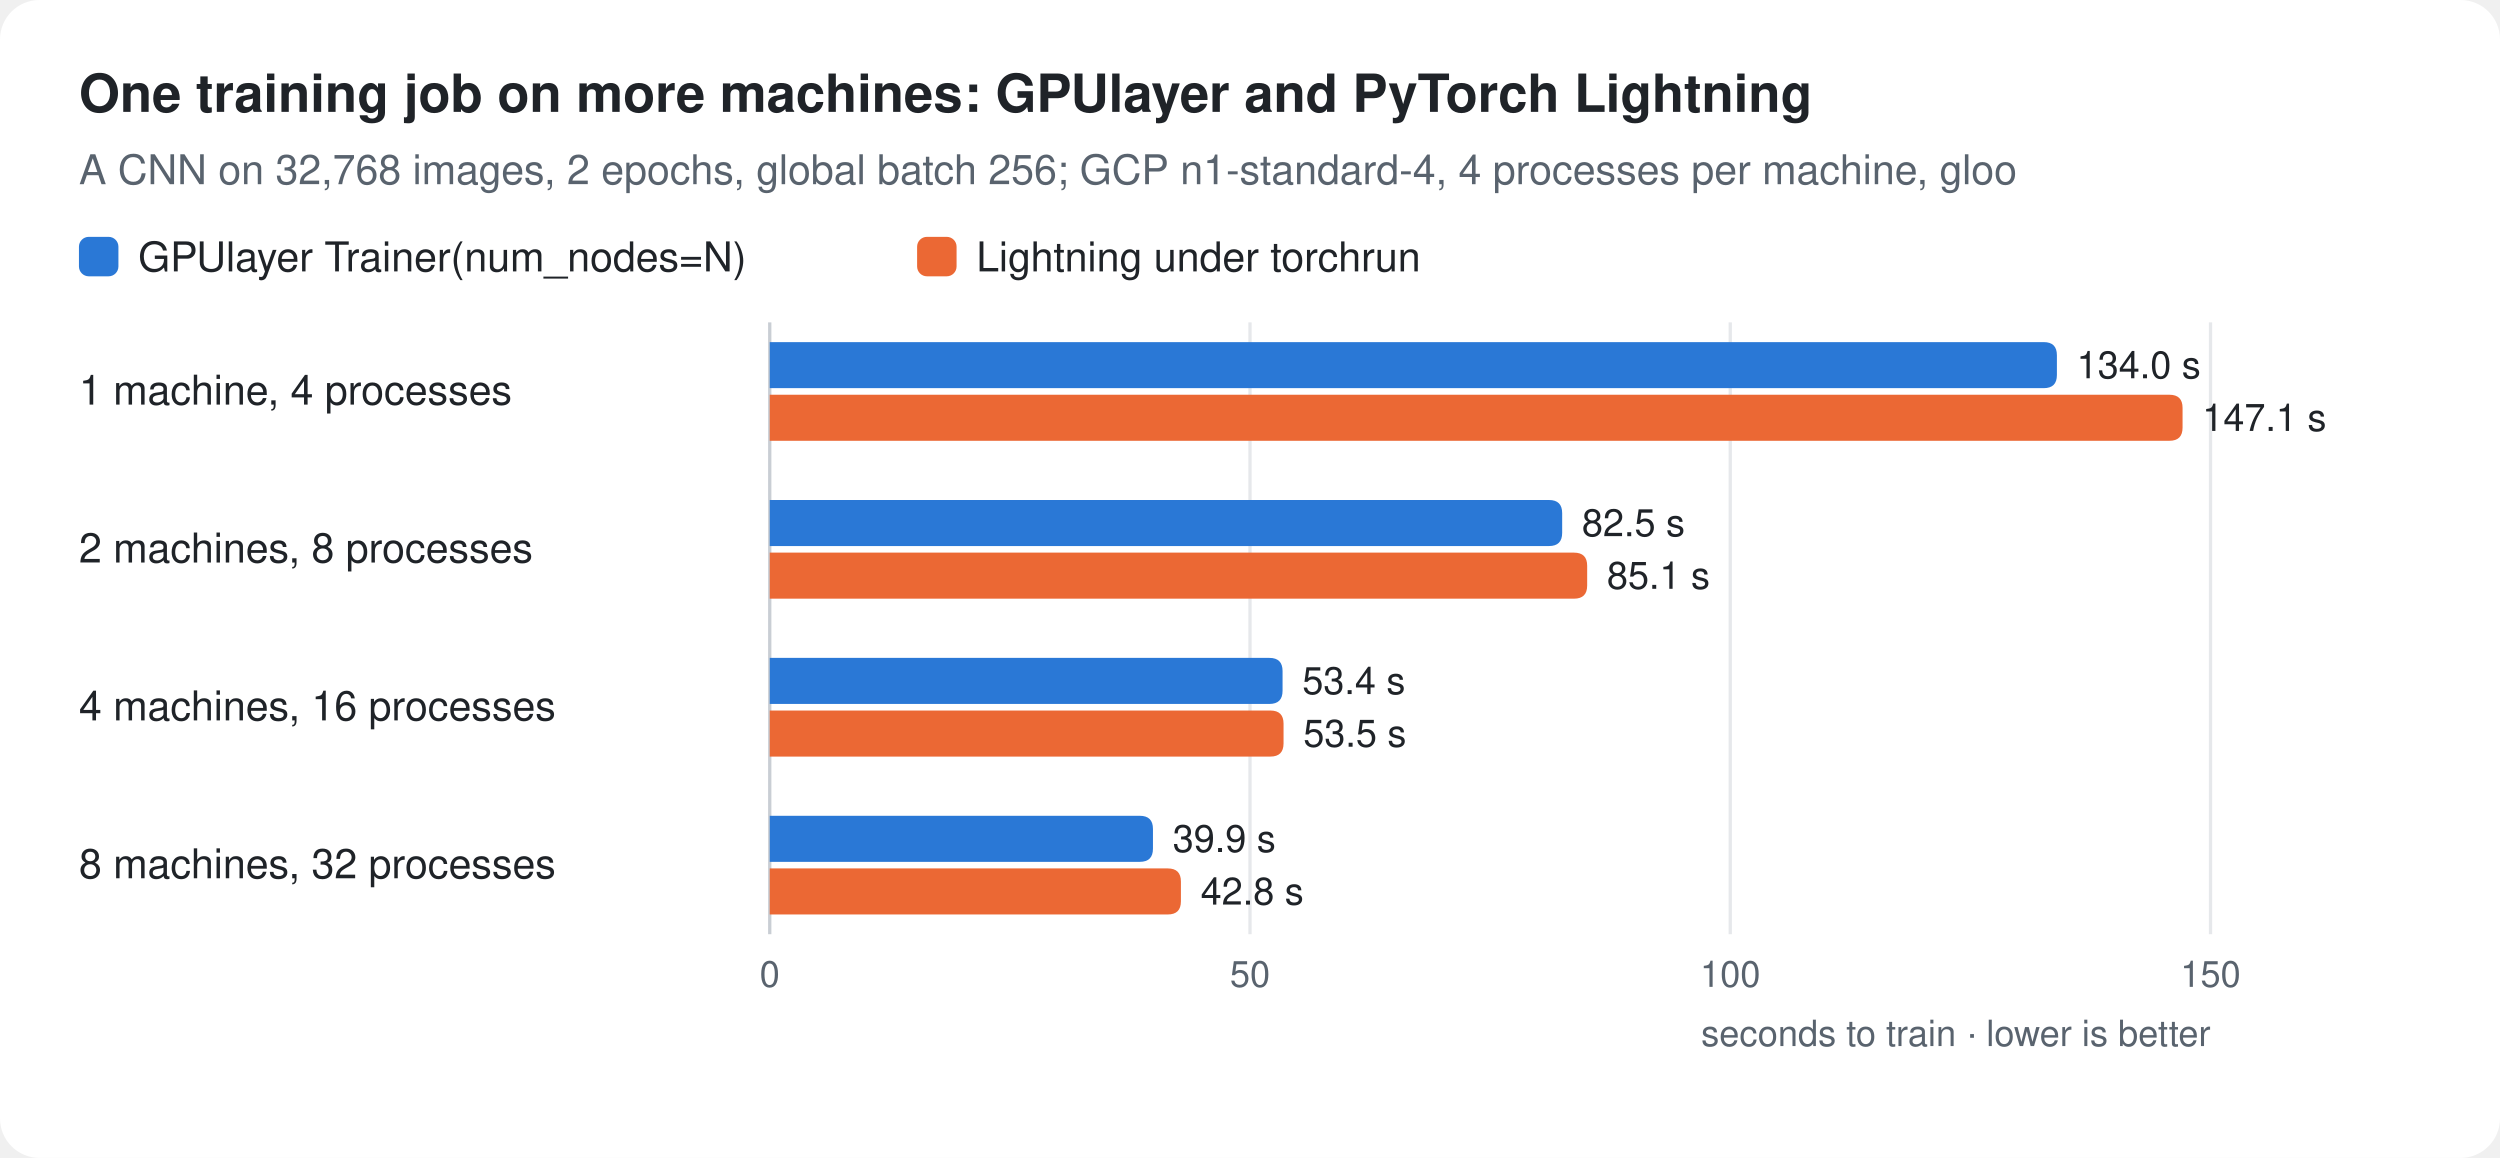
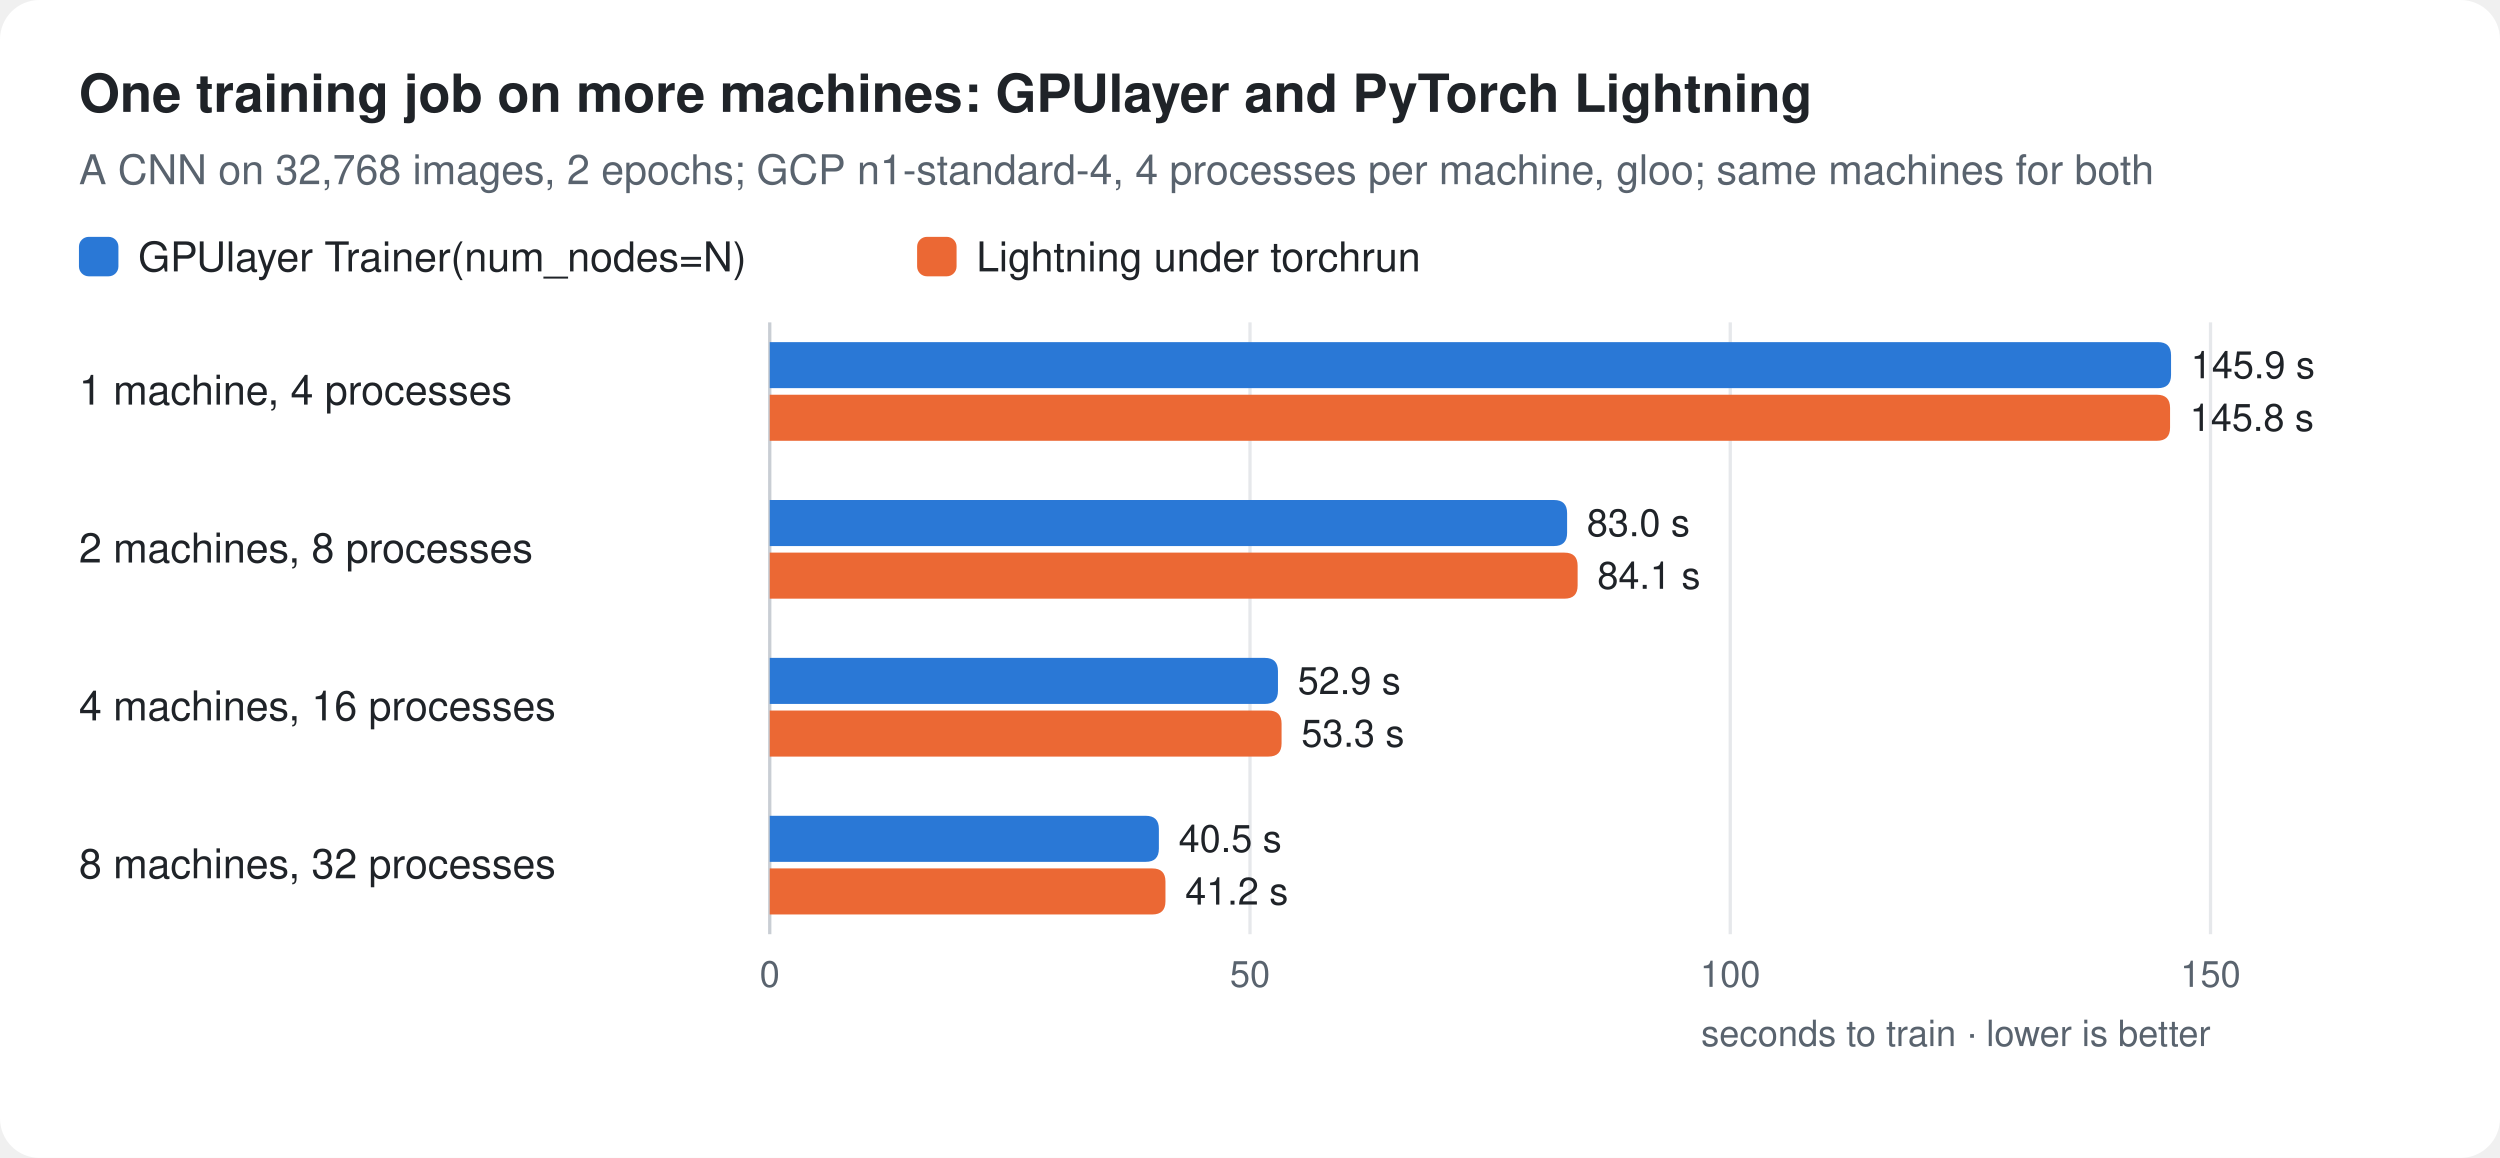
- <svg xmlns="http://www.w3.org/2000/svg" viewBox="0 0 760 352" width="760" height="352" role="img" aria-label="One training job on more machines: GPUlayer and PyTorch Lightning: A CNN on 32,768 images, 2 epochs, global batch 256; GCP n1-standard-4, 4 processes per machine, gloo">
+ <svg xmlns="http://www.w3.org/2000/svg" viewBox="0 0 760 352" width="760" height="352" role="img" aria-label="One training job on more machines: GPUlayer and PyTorch Lightning: A CNN on 32,768 images, 2 epochs; GCP n1-standard-4, 4 processes per machine, gloo; same machines for both">
  <rect width="760" height="352" rx="12" fill="#ffffff" />
  <text x="24.0" y="34.0" font-family="-apple-system, 'Segoe UI', Helvetica, Arial, sans-serif" font-size="16" font-weight="600" fill="#1f2328" text-anchor="start">One training job on more machines: GPUlayer and PyTorch Lightning</text>
-   <text x="24.0" y="56.0" font-family="-apple-system, 'Segoe UI', Helvetica, Arial, sans-serif" font-size="12.5" font-weight="400" fill="#59636e" text-anchor="start">A CNN on 32,768 images, 2 epochs, global batch 256; GCP n1-standard-4, 4 processes per machine, gloo</text>
+   <text x="24.0" y="56.0" font-family="-apple-system, 'Segoe UI', Helvetica, Arial, sans-serif" font-size="12.5" font-weight="400" fill="#59636e" text-anchor="start">A CNN on 32,768 images, 2 epochs; GCP n1-standard-4, 4 processes per machine, gloo; same machines for both</text>
  <rect x="24" y="72" width="12" height="12" rx="3" fill="#2a78d6" />
  <text x="42.0" y="82.5" font-family="-apple-system, 'Segoe UI', Helvetica, Arial, sans-serif" font-size="12.5" font-weight="400" fill="#1f2328" text-anchor="start">GPUlayer Trainer(num_nodes=N)</text>
  <rect x="278.8" y="72" width="12" height="12" rx="3" fill="#eb6834" />
  <text x="296.8" y="82.5" font-family="-apple-system, 'Segoe UI', Helvetica, Arial, sans-serif" font-size="12.5" font-weight="400" fill="#1f2328" text-anchor="start">Lightning under torchrun</text>
  <line x1="234.0" y1="98" x2="234.0" y2="284" stroke="#c9ced4" stroke-width="1" />
  <text x="234.0" y="300.0" font-family="-apple-system, 'Segoe UI', Helvetica, Arial, sans-serif" font-size="11" font-weight="400" fill="#59636e" text-anchor="middle">0</text>
  <line x1="380.0" y1="98" x2="380.0" y2="284" stroke="#e6e8eb" stroke-width="1" />
  <text x="380.0" y="300.0" font-family="-apple-system, 'Segoe UI', Helvetica, Arial, sans-serif" font-size="11" font-weight="400" fill="#59636e" text-anchor="middle">50</text>
  <line x1="526.0" y1="98" x2="526.0" y2="284" stroke="#e6e8eb" stroke-width="1" />
  <text x="526.0" y="300.0" font-family="-apple-system, 'Segoe UI', Helvetica, Arial, sans-serif" font-size="11" font-weight="400" fill="#59636e" text-anchor="middle">100</text>
  <line x1="672.0" y1="98" x2="672.0" y2="284" stroke="#e6e8eb" stroke-width="1" />
  <text x="672.0" y="300.0" font-family="-apple-system, 'Segoe UI', Helvetica, Arial, sans-serif" font-size="11" font-weight="400" fill="#59636e" text-anchor="middle">150</text>
  <text x="672.0" y="318.0" font-family="-apple-system, 'Segoe UI', Helvetica, Arial, sans-serif" font-size="11" font-weight="400" fill="#59636e" text-anchor="end">seconds to train · lower is better</text>
  <text x="24.0" y="123.0" font-family="-apple-system, 'Segoe UI', Helvetica, Arial, sans-serif" font-size="12.5" font-weight="400" fill="#1f2328" text-anchor="start">1 machine, 4 processes</text>
-   <path d="M234.0 104.0H621.3Q625.3 104.0 625.3 108.0V114.0Q625.3 118.0 621.3 118.0H234.0Z" fill="#2a78d6" />
-   <text x="631.3" y="115.0" font-family="-apple-system, 'Segoe UI', Helvetica, Arial, sans-serif" font-size="11.5" font-weight="400" fill="#1f2328" text-anchor="start">134.0 s</text>
-   <path d="M234.0 120.0H659.5Q663.5 120.0 663.5 124.0V130.0Q663.5 134.0 659.5 134.0H234.0Z" fill="#eb6834" />
-   <text x="669.5" y="131.0" font-family="-apple-system, 'Segoe UI', Helvetica, Arial, sans-serif" font-size="11.5" font-weight="400" fill="#1f2328" text-anchor="start">147.1 s</text>
+   <path d="M234.0 104.0H656.0Q660.0 104.0 660.0 108.0V114.0Q660.0 118.0 656.0 118.0H234.0Z" fill="#2a78d6" />
+   <text x="666.0" y="115.0" font-family="-apple-system, 'Segoe UI', Helvetica, Arial, sans-serif" font-size="11.5" font-weight="400" fill="#1f2328" text-anchor="start">145.9 s</text>
+   <path d="M234.0 120.0H655.7Q659.7 120.0 659.7 124.0V130.0Q659.7 134.0 655.7 134.0H234.0Z" fill="#eb6834" />
+   <text x="665.7" y="131.0" font-family="-apple-system, 'Segoe UI', Helvetica, Arial, sans-serif" font-size="11.5" font-weight="400" fill="#1f2328" text-anchor="start">145.8 s</text>
  <text x="24.0" y="171.0" font-family="-apple-system, 'Segoe UI', Helvetica, Arial, sans-serif" font-size="12.5" font-weight="400" fill="#1f2328" text-anchor="start">2 machines, 8 processes</text>
-   <path d="M234.0 152.0H470.9Q474.9 152.0 474.9 156.0V162.0Q474.9 166.0 470.9 166.0H234.0Z" fill="#2a78d6" />
-   <text x="480.9" y="163.0" font-family="-apple-system, 'Segoe UI', Helvetica, Arial, sans-serif" font-size="11.5" font-weight="400" fill="#1f2328" text-anchor="start">82.5 s</text>
-   <path d="M234.0 168.0H478.5Q482.5 168.0 482.5 172.0V178.0Q482.5 182.0 478.5 182.0H234.0Z" fill="#eb6834" />
-   <text x="488.5" y="179.0" font-family="-apple-system, 'Segoe UI', Helvetica, Arial, sans-serif" font-size="11.5" font-weight="400" fill="#1f2328" text-anchor="start">85.1 s</text>
+   <path d="M234.0 152.0H472.4Q476.4 152.0 476.4 156.0V162.0Q476.4 166.0 472.4 166.0H234.0Z" fill="#2a78d6" />
+   <text x="482.4" y="163.0" font-family="-apple-system, 'Segoe UI', Helvetica, Arial, sans-serif" font-size="11.5" font-weight="400" fill="#1f2328" text-anchor="start">83.0 s</text>
+   <path d="M234.0 168.0H475.6Q479.6 168.0 479.6 172.0V178.0Q479.6 182.0 475.6 182.0H234.0Z" fill="#eb6834" />
+   <text x="485.6" y="179.0" font-family="-apple-system, 'Segoe UI', Helvetica, Arial, sans-serif" font-size="11.5" font-weight="400" fill="#1f2328" text-anchor="start">84.1 s</text>
  <text x="24.0" y="219.0" font-family="-apple-system, 'Segoe UI', Helvetica, Arial, sans-serif" font-size="12.5" font-weight="400" fill="#1f2328" text-anchor="start">4 machines, 16 processes</text>
-   <path d="M234.0 200.0H385.9Q389.9 200.0 389.9 204.0V210.0Q389.9 214.0 385.9 214.0H234.0Z" fill="#2a78d6" />
-   <text x="395.9" y="211.0" font-family="-apple-system, 'Segoe UI', Helvetica, Arial, sans-serif" font-size="11.5" font-weight="400" fill="#1f2328" text-anchor="start">53.4 s</text>
-   <path d="M234.0 216.0H386.2Q390.2 216.0 390.2 220.0V226.0Q390.2 230.0 386.2 230.0H234.0Z" fill="#eb6834" />
-   <text x="396.2" y="227.0" font-family="-apple-system, 'Segoe UI', Helvetica, Arial, sans-serif" font-size="11.5" font-weight="400" fill="#1f2328" text-anchor="start">53.5 s</text>
+   <path d="M234.0 200.0H384.5Q388.5 200.0 388.5 204.0V210.0Q388.5 214.0 384.5 214.0H234.0Z" fill="#2a78d6" />
+   <text x="394.5" y="211.0" font-family="-apple-system, 'Segoe UI', Helvetica, Arial, sans-serif" font-size="11.5" font-weight="400" fill="#1f2328" text-anchor="start">52.9 s</text>
+   <path d="M234.0 216.0H385.6Q389.6 216.0 389.6 220.0V226.0Q389.6 230.0 385.6 230.0H234.0Z" fill="#eb6834" />
+   <text x="395.6" y="227.0" font-family="-apple-system, 'Segoe UI', Helvetica, Arial, sans-serif" font-size="11.5" font-weight="400" fill="#1f2328" text-anchor="start">53.3 s</text>
  <text x="24.0" y="267.0" font-family="-apple-system, 'Segoe UI', Helvetica, Arial, sans-serif" font-size="12.5" font-weight="400" fill="#1f2328" text-anchor="start">8 machines, 32 processes</text>
-   <path d="M234.0 248.0H346.5Q350.5 248.0 350.5 252.0V258.0Q350.5 262.0 346.5 262.0H234.0Z" fill="#2a78d6" />
-   <text x="356.5" y="259.0" font-family="-apple-system, 'Segoe UI', Helvetica, Arial, sans-serif" font-size="11.5" font-weight="400" fill="#1f2328" text-anchor="start">39.9 s</text>
-   <path d="M234.0 264.0H355.0Q359.0 264.0 359.0 268.0V274.0Q359.0 278.0 355.0 278.0H234.0Z" fill="#eb6834" />
-   <text x="365.0" y="275.0" font-family="-apple-system, 'Segoe UI', Helvetica, Arial, sans-serif" font-size="11.5" font-weight="400" fill="#1f2328" text-anchor="start">42.8 s</text>
+   <path d="M234.0 248.0H348.3Q352.3 248.0 352.3 252.0V258.0Q352.3 262.0 348.3 262.0H234.0Z" fill="#2a78d6" />
+   <text x="358.3" y="259.0" font-family="-apple-system, 'Segoe UI', Helvetica, Arial, sans-serif" font-size="11.5" font-weight="400" fill="#1f2328" text-anchor="start">40.5 s</text>
+   <path d="M234.0 264.0H350.3Q354.3 264.0 354.3 268.0V274.0Q354.3 278.0 350.3 278.0H234.0Z" fill="#eb6834" />
+   <text x="360.3" y="275.0" font-family="-apple-system, 'Segoe UI', Helvetica, Arial, sans-serif" font-size="11.5" font-weight="400" fill="#1f2328" text-anchor="start">41.2 s</text>
</svg>
